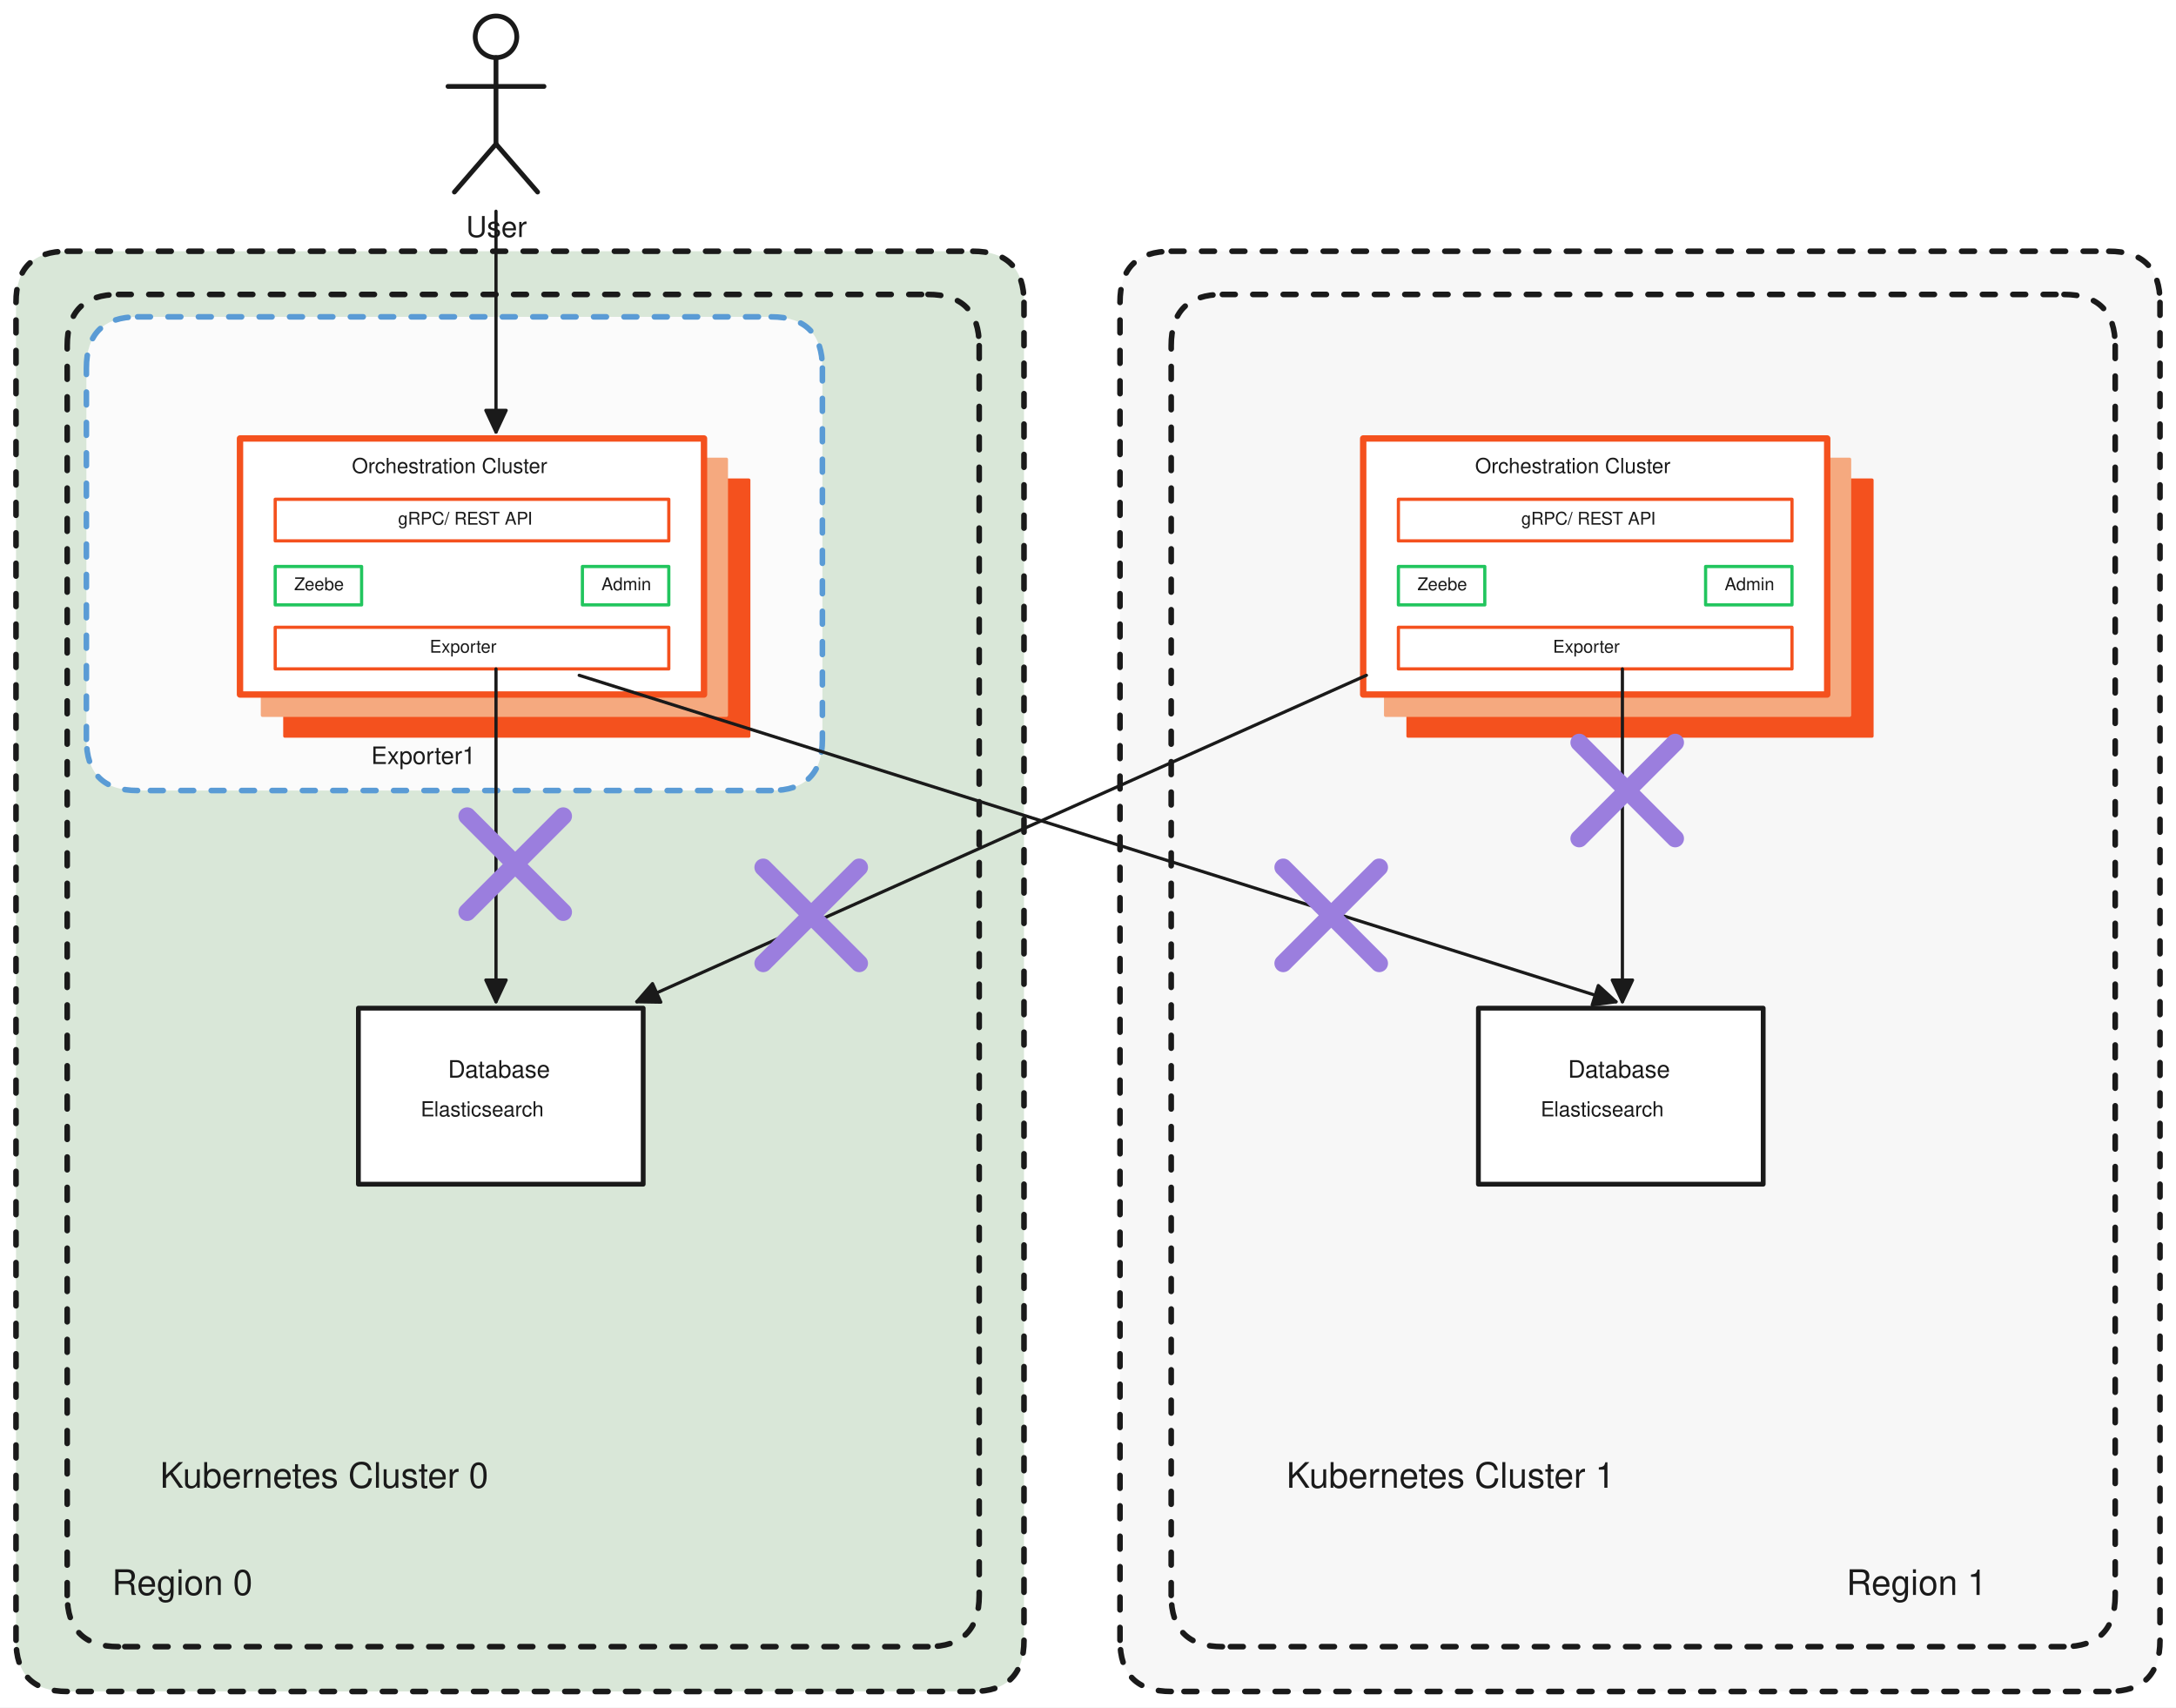
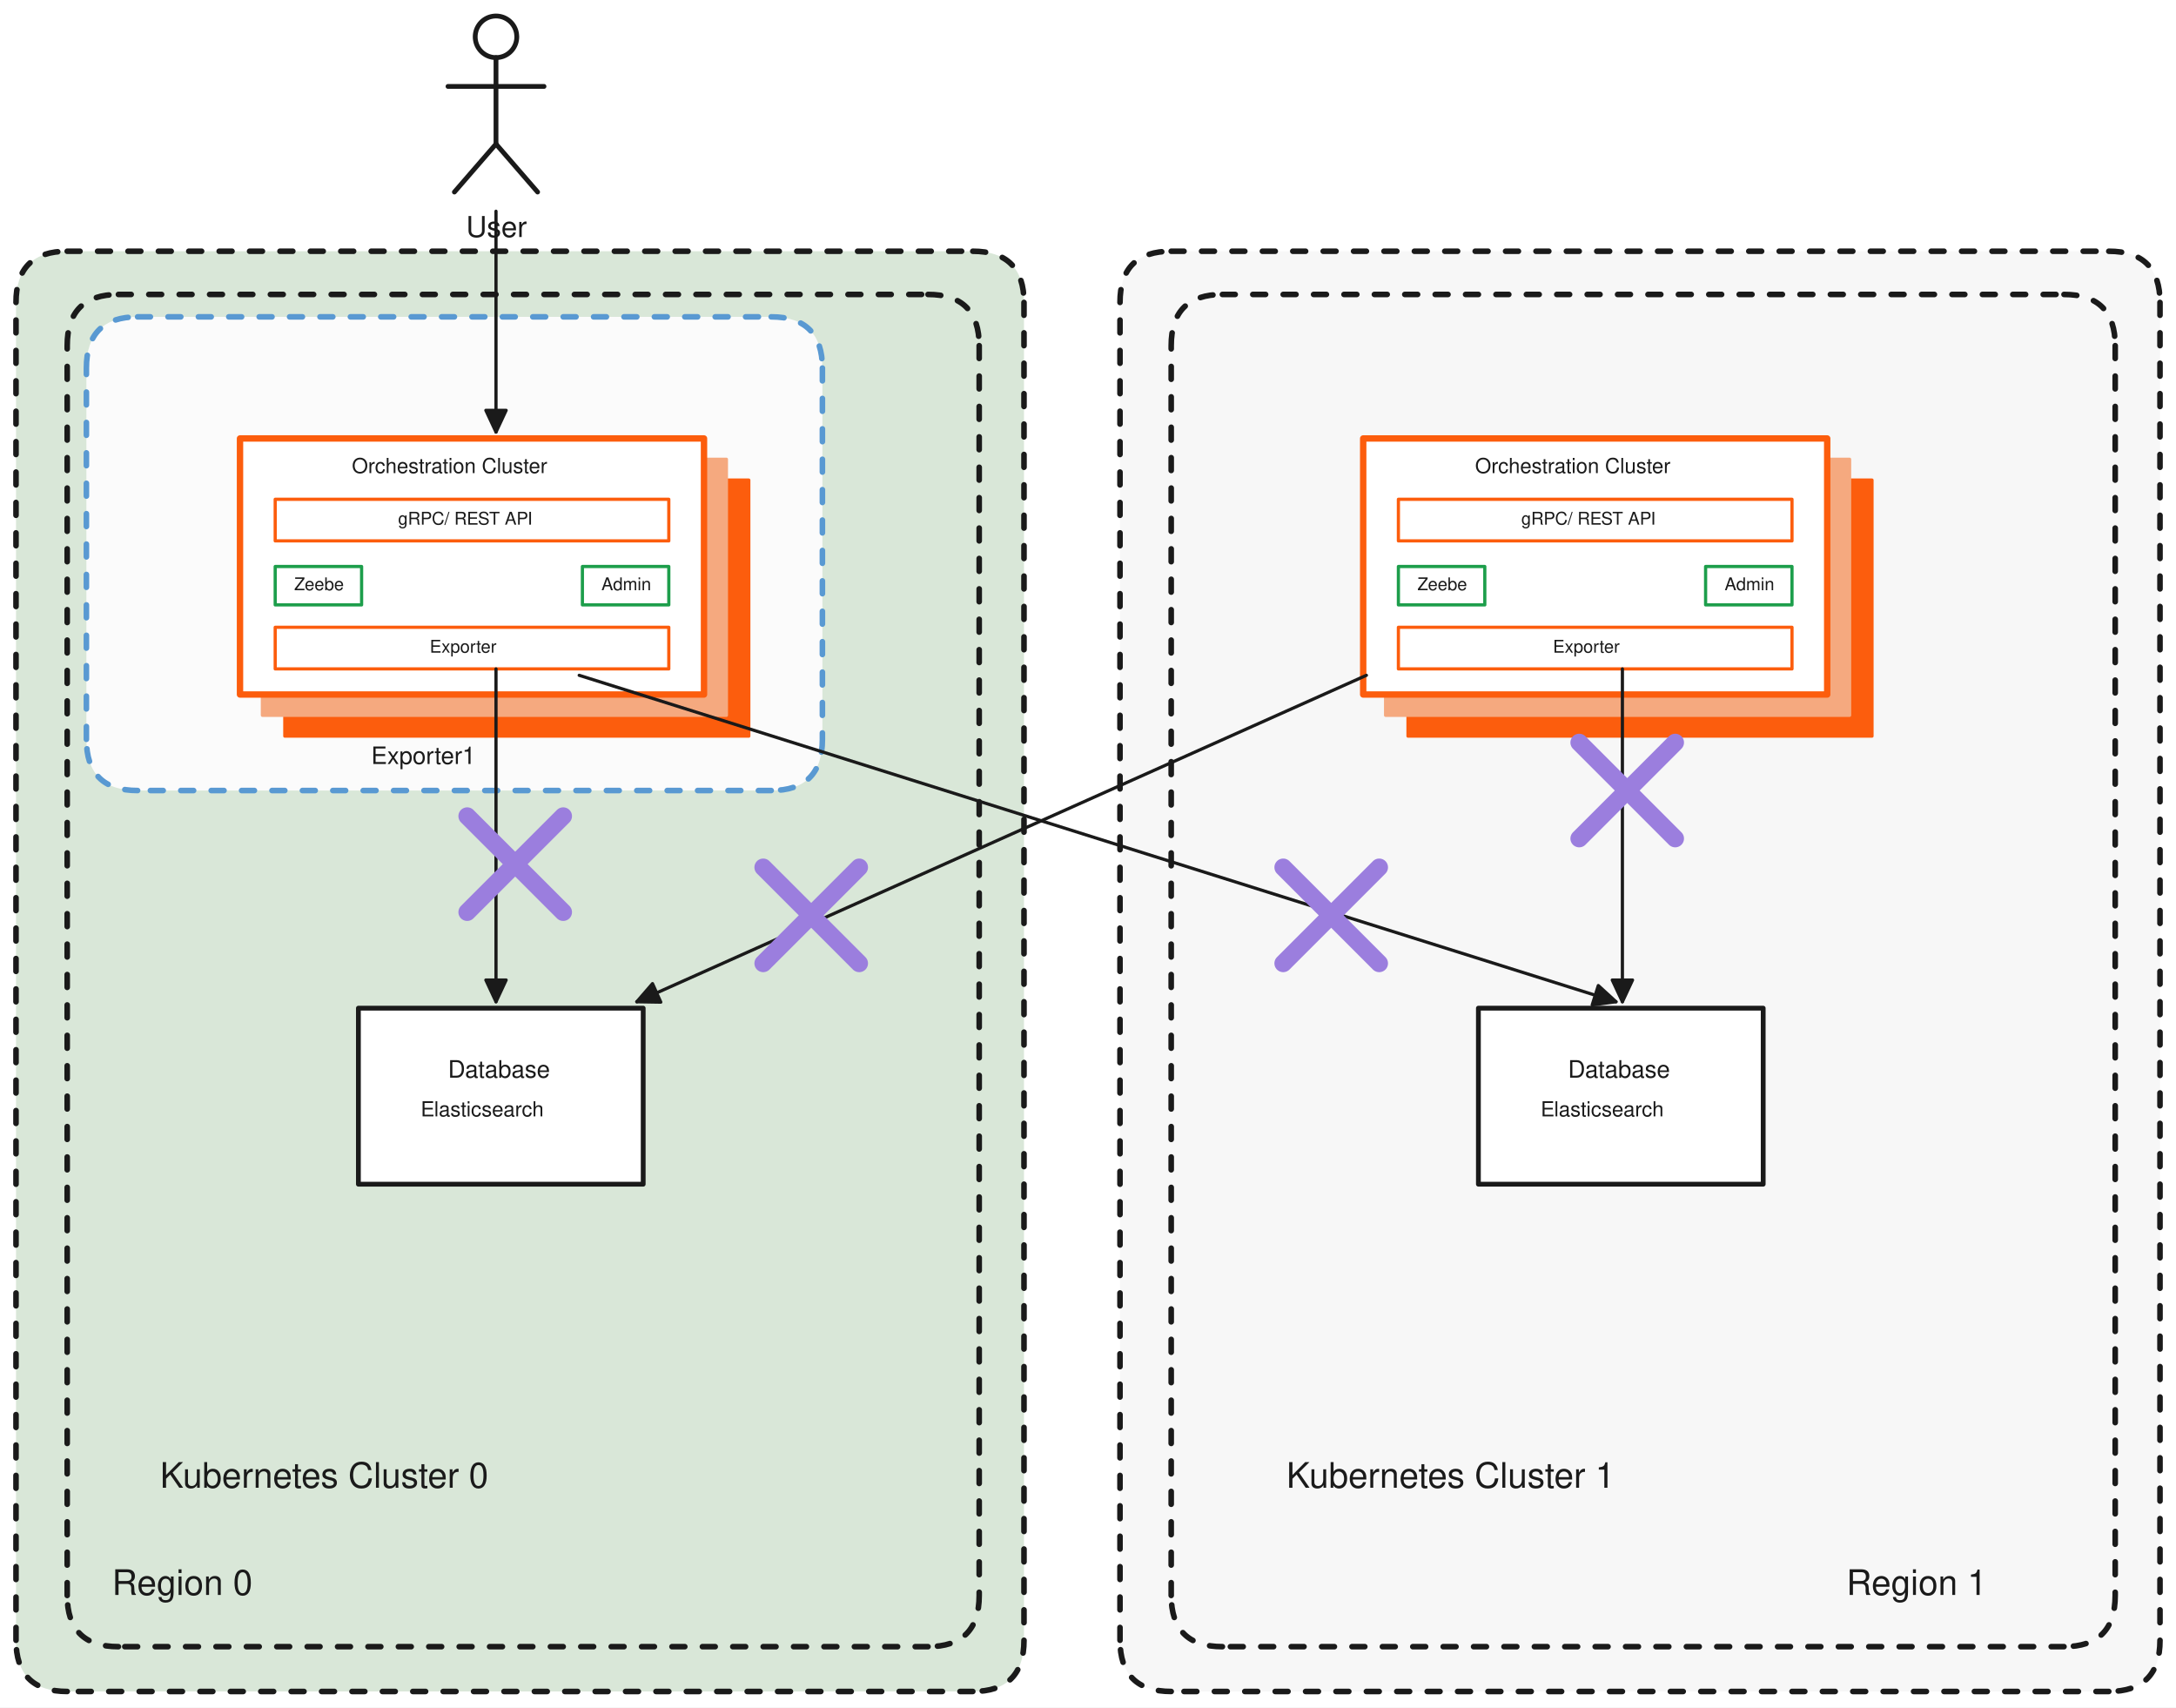
<svg xmlns="http://www.w3.org/2000/svg" version="1.1" viewBox="0 0 1360 1067" width="2720" height="2134">
  <defs>
    <style class="style-fonts">
      </style>
  </defs>
  <rect x="0" y="0" width="1360" height="1067" fill="#ffffff" />
  <g stroke-linecap="round" transform="translate(297 10) rotate(0 13 13)">
    <path d="M26 13 C26 13.75, 25.93 14.52, 25.8 15.26 C25.67 16, 25.47 16.74, 25.22 17.45 C24.96 18.15, 24.63 18.85, 24.26 19.5 C23.88 20.15, 23.44 20.78, 22.96 21.36 C22.47 21.93, 21.93 22.47, 21.36 22.96 C20.78 23.44, 20.15 23.88, 19.5 24.26 C18.85 24.63, 18.15 24.96, 17.45 25.22 C16.74 25.47, 16 25.67, 15.26 25.8 C14.52 25.93, 13.75 26, 13 26 C12.25 26, 11.48 25.93, 10.74 25.8 C10 25.67, 9.26 25.47, 8.55 25.22 C7.85 24.96, 7.15 24.63, 6.5 24.26 C5.85 23.88, 5.22 23.44, 4.64 22.96 C4.07 22.47, 3.53 21.93, 3.04 21.36 C2.56 20.78, 2.12 20.15, 1.74 19.5 C1.37 18.85, 1.04 18.15, 0.78 17.45 C0.53 16.74, 0.33 16, 0.2 15.26 C0.07 14.52, 0 13.75, 0 13 C0 12.25, 0.07 11.48, 0.2 10.74 C0.33 10, 0.53 9.26, 0.78 8.55 C1.04 7.85, 1.37 7.15, 1.74 6.5 C2.12 5.85, 2.56 5.22, 3.04 4.64 C3.53 4.07, 4.07 3.53, 4.64 3.04 C5.22 2.56, 5.85 2.12, 6.5 1.74 C7.15 1.37, 7.85 1.04, 8.55 0.78 C9.26 0.53, 10 0.33, 10.74 0.2 C11.48 0.07, 12.25 0, 13 0 C13.75 0, 14.52 0.07, 15.26 0.2 C16 0.33, 16.74 0.53, 17.45 0.78 C18.15 1.04, 18.85 1.37, 19.5 1.74 C20.15 2.12, 20.78 2.56, 21.36 3.04 C21.93 3.53, 22.47 4.07, 22.96 4.64 C23.44 5.22, 23.88 5.85, 24.26 6.5 C24.63 7.15, 24.96 7.85, 25.22 8.55 C25.47 9.26, 25.67 10, 25.8 10.74 C25.93 11.48, 25.97 12.62, 26 13 C26.03 13.38, 26.03 12.62, 26 13" stroke="#1a1a1a" stroke-width="3" fill="none" />
  </g>
  <g stroke-linecap="round">
    <g transform="translate(310 36) rotate(0 0 27)">
      <path d="M0 0 C0 11.04, 0 22.09, 0 54 M0 0 C0 16.08, 0 32.16, 0 54" stroke="#1a1a1a" stroke-width="3" fill="none" />
    </g>
  </g>
  <mask />
  <g stroke-linecap="round">
    <g transform="translate(280 54) rotate(0 30 0)">
      <path d="M0 0 C12.27 0, 24.55 0, 60 0 M0 0 C12.1 0, 24.21 0, 60 0" stroke="#1a1a1a" stroke-width="3" fill="none" />
    </g>
  </g>
  <mask />
  <g stroke-linecap="round">
    <g transform="translate(310 90) rotate(0 -13 15)">
      <path d="M0 0 C-5.32 6.14, -10.64 12.28, -26 30 M0 0 C-7.95 9.17, -15.9 18.34, -26 30" stroke="#1a1a1a" stroke-width="3" fill="none" />
    </g>
  </g>
  <mask />
  <g stroke-linecap="round">
    <g transform="translate(310 90) rotate(0 13 15)">
      <path d="M0 0 C5.32 6.14, 10.64 12.28, 26 30 M0 0 C5.45 6.29, 10.9 12.58, 26 30" stroke="#1a1a1a" stroke-width="3" fill="none" />
    </g>
  </g>
  <mask />
  <g transform="translate(291.3 132) rotate(0 18.7 10.625)">
    <text x="0" y="16.11" font-family="Helvetica, Segoe UI Emoji" font-size="18px" fill="#1a1a1a" text-anchor="start" style="white-space: pre;" direction="ltr" dominant-baseline="alphabetic">User</text>
  </g>
  <g stroke-linecap="round" transform="translate(10 157) rotate(0 315 450)">
    <path d="M32 0 C219.19 0, 406.38 0, 598 0 C619.33 0, 630 10.67, 630 32 C630 283.56, 630 535.12, 630 868 C630 889.33, 619.33 900, 598 900 C453.5 900, 308.99 900, 32 900 C10.67 900, 0 889.33, 0 868 C0 663.64, 0 459.28, 0 32 C0 10.67, 10.67 0, 32 0" stroke="none" stroke-width="0" fill="#d9e7d8" />
    <path d="M32 0 C147.85 0, 263.7 0, 598 0 M598 0 C619.33 0, 630 10.67, 630 32 M630 32 C630 239.89, 630 447.78, 630 868 M630 868 C630 889.33, 619.33 900, 598 900 M598 900 C463.63 900, 329.26 900, 32 900 M32 900 C10.67 900, 0 889.33, 0 868 M0 868 C0 643.64, 0 419.27, 0 32 M0 32 C0 10.67, 10.67 0, 32 0" stroke="#1a1a1a" stroke-width="3.5" fill="none" stroke-dasharray="8 11" />
  </g>
  <g stroke-linecap="round" transform="translate(42 184) rotate(0 285 422.5)">
    <path d="M32 0 C135.59 0, 239.17 0, 538 0 M538 0 C559.33 0, 570 10.67, 570 32 M570 32 C570 342.94, 570 653.89, 570 813 M570 813 C570 834.33, 559.33 845, 538 845 M538 845 C355.88 845, 173.76 845, 32 845 M32 845 C10.67 845, 0 834.33, 0 813 M0 813 C0 541.88, 0 270.76, 0 32 M0 32 C0 10.67, 10.67 0, 32 0" stroke="#1a1a1a" stroke-width="3.5" fill="none" stroke-dasharray="8 11" />
  </g>
  <g transform="translate(100 910) rotate(0 121 13.75)">
    <text x="0" y="19.69" font-family="Helvetica, Segoe UI Emoji" font-size="22px" fill="#1a1a1a" text-anchor="start" style="white-space: pre;" direction="ltr" dominant-baseline="alphabetic">Kubernetes Cluster 0</text>
  </g>
  <g transform="translate(70 977) rotate(0 48.4 13.75)">
    <text x="0" y="19.69" font-family="Helvetica, Segoe UI Emoji" font-size="22px" fill="#1a1a1a" text-anchor="start" style="white-space: pre;" direction="ltr" dominant-baseline="alphabetic">Region 0</text>
  </g>
  <g stroke-linecap="round" transform="translate(700 157) rotate(0 325 450)">
    <path d="M32 0 C248.56 0, 465.11 0, 618 0 C639.33 0, 650 10.67, 650 32 C650 221.32, 650 410.65, 650 868 C650 889.33, 639.33 900, 618 900 C450.42 900, 282.84 900, 32 900 C10.67 900, 0 889.33, 0 868 C0 675.8, 0 483.6, 0 32 C0 10.67, 10.67 0, 32 0" stroke="none" stroke-width="0" fill="#f7f7f7" />
    <path d="M32 0 C152.02 0, 272.04 0, 618 0 M618 0 C639.33 0, 650 10.67, 650 32 M650 32 C650 238.09, 650 444.19, 650 868 M650 868 C650 889.33, 639.33 900, 618 900 M618 900 C426.1 900, 234.21 900, 32 900 M32 900 C10.67 900, 0 889.33, 0 868 M0 868 C0 547.43, 0 226.86, 0 32 M0 32 C0 10.67, 10.67 0, 32 0" stroke="#1a1a1a" stroke-width="3.5" fill="none" stroke-dasharray="8 11" />
  </g>
  <g stroke-linecap="round" transform="translate(732 184) rotate(0 295 422.5)">
    <path d="M32 0 C139.75 0, 247.49 0, 558 0 M558 0 C579.33 0, 590 10.67, 590 32 M590 32 C590 341.27, 590 650.53, 590 813 M590 813 C590 834.33, 579.33 845, 558 845 M558 845 C426.51 845, 295.02 845, 32 845 M32 845 C10.67 845, 0 834.33, 0 813 M0 813 C0 608.2, 0 403.4, 0 32 M0 32 C0 10.67, 10.67 0, 32 0" stroke="#1a1a1a" stroke-width="3.5" fill="none" stroke-dasharray="8 11" />
  </g>
  <g transform="translate(804 910) rotate(0 121 13.75)">
    <text x="0" y="19.69" font-family="Helvetica, Segoe UI Emoji" font-size="22px" fill="#1a1a1a" text-anchor="start" style="white-space: pre;" direction="ltr" dominant-baseline="alphabetic">Kubernetes Cluster 1</text>
  </g>
  <g transform="translate(1154 977) rotate(0 48.4 13.75)">
    <text x="0" y="19.69" font-family="Helvetica, Segoe UI Emoji" font-size="22px" fill="#1a1a1a" text-anchor="start" style="white-space: pre;" direction="ltr" dominant-baseline="alphabetic">Region 1</text>
  </g>
  <g stroke-linecap="round" transform="translate(54 198) rotate(0 230 148)">
    <path d="M32 0 C114.52 0, 197.04 0, 428 0 C449.33 0, 460 10.67, 460 32 C460 113.67, 460 195.34, 460 264 C460 285.33, 449.33 296, 428 296 C302.61 296, 177.23 296, 32 296 C10.67 296, 0 285.33, 0 264 C0 214.04, 0 164.07, 0 32 C0 10.67, 10.67 0, 32 0" stroke="none" stroke-width="0" fill="#fbfbfb" />
-     <path d="M32 0 C113.15 0, 194.31 0, 428 0 M428 0 C449.33 0, 460 10.67, 460 32 M460 32 C460 88.7, 460 145.39, 460 264 M460 264 C460 285.33, 449.33 296, 428 296 M428 296 C341.86 296, 255.71 296, 32 296 M32 296 C10.67 296, 0 285.33, 0 264 M0 264 C0 194.74, 0 125.48, 0 32 M0 32 C0 10.67, 10.67 0, 32 0" stroke="#5a9bd5" stroke-width="3.5" fill="none" stroke-dasharray="8 11" />
+     <path d="M32 0 C113.15 0, 194.31 0, 428 0 M428 0 C449.33 0, 460 10.67, 460 32 M460 32 C460 88.7, 460 145.39, 460 264 M460 264 C460 285.33, 449.33 296, 428 296 M428 296 C341.86 296, 255.71 296, 32 296 M32 296 C10.67 296, 0 285.33, 0 264 M0 264 C0 194.74, 0 125.48, 0 32 M0 32 C0 10.67, 10.67 0, 32 0" stroke="#5999d2" stroke-width="3.5" fill="none" stroke-dasharray="8 11" />
  </g>
  <g stroke-linecap="round" transform="translate(178 300) rotate(0 145 80)">
-     <path d="M0 0 L290 0 L290 160 L0 160" stroke="none" stroke-width="0" fill="#f4511e" />
-     <path d="M0 0 C59.44 0, 118.88 0, 290 0 M0 0 C102.42 0, 204.84 0, 290 0 M290 0 C290 35.59, 290 71.19, 290 160 M290 0 C290 45.78, 290 91.57, 290 160 M290 160 C211.19 160, 132.38 160, 0 160 M290 160 C230.64 160, 171.27 160, 0 160 M0 160 C0 118.42, 0 76.83, 0 0 M0 160 C0 123.01, 0 86.03, 0 0" stroke="#f4511e" stroke-width="2" fill="none" />
+     <path d="M0 0 L290 0 L290 160 L0 160" stroke="none" stroke-width="0" fill="#fc5d0d" />
+     <path d="M0 0 C59.44 0, 118.88 0, 290 0 M0 0 C102.42 0, 204.84 0, 290 0 M290 0 C290 35.59, 290 71.19, 290 160 M290 0 C290 45.78, 290 91.57, 290 160 M290 160 C211.19 160, 132.38 160, 0 160 M290 160 C230.64 160, 171.27 160, 0 160 M0 160 C0 118.42, 0 76.83, 0 0 M0 160 C0 123.01, 0 86.03, 0 0" stroke="#fc5d0d" stroke-width="2" fill="none" />
  </g>
  <g stroke-linecap="round" transform="translate(164 287) rotate(0 145 80)">
    <path d="M0 0 L290 0 L290 160 L0 160" stroke="none" stroke-width="0" fill="#f5a97f" />
    <path d="M0 0 C59.45 0, 118.9 0, 290 0 M0 0 C74.57 0, 149.13 0, 290 0 M290 0 C290 42.94, 290 85.88, 290 160 M290 0 C290 50.1, 290 100.2, 290 160 M290 160 C231.32 160, 172.64 160, 0 160 M290 160 C205.59 160, 121.18 160, 0 160 M0 160 C0 120.85, 0 81.69, 0 0 M0 160 C0 113.31, 0 66.62, 0 0" stroke="#f5a97f" stroke-width="2" fill="none" />
  </g>
  <g stroke-linecap="round" transform="translate(150 274) rotate(0 145 80)">
    <path d="M0 0 L290 0 L290 160 L0 160" stroke="none" stroke-width="0" fill="#ffffff" />
-     <path d="M0 0 C59.46 0, 118.92 0, 290 0 M0 0 C104.71 0, 209.43 0, 290 0 M290 0 C290 50.29, 290 100.58, 290 160 M290 0 C290 54.42, 290 108.83, 290 160 M290 160 C193.45 160, 96.89 160, 0 160 M290 160 C180.54 160, 71.09 160, 0 160 M0 160 C0 123.28, 0 86.55, 0 0 M0 160 C0 103.61, 0 47.21, 0 0" stroke="#f4511e" stroke-width="4" fill="none" />
+     <path d="M0 0 C59.46 0, 118.92 0, 290 0 M0 0 C104.71 0, 209.43 0, 290 0 M290 0 C290 50.29, 290 100.58, 290 160 M290 0 C290 54.42, 290 108.83, 290 160 M290 160 C193.45 160, 96.89 160, 0 160 M290 160 C180.54 160, 71.09 160, 0 160 M0 160 C0 123.28, 0 86.55, 0 0 M0 160 C0 103.61, 0 47.21, 0 0" stroke="#fc5d0d" stroke-width="4" fill="none" />
  </g>
  <g transform="translate(219.925 284) rotate(0 75.075 8.125)">
    <text x="0" y="11.635" font-family="Helvetica, Segoe UI Emoji" font-size="13px" fill="#1a1a1a" text-anchor="start" style="white-space: pre;" direction="ltr" dominant-baseline="alphabetic">Orchestration Cluster</text>
  </g>
  <g stroke-linecap="round" transform="translate(172 312) rotate(0 123 13)">
    <path d="M0 0 L246 0 L246 26 L0 26" stroke="none" stroke-width="0" fill="#ffffff" />
-     <path d="M0 0 C50.45 0, 100.91 0, 246 0 M0 0 C90.77 0, 181.54 0, 246 0 M246 0 C246 5.36, 246 10.72, 246 26 M246 0 C246 10.24, 246 20.49, 246 26 M246 26 C149.05 26, 52.09 26, 0 26 M246 26 C159.86 26, 73.72 26, 0 26 M0 26 C0 15.62, 0 5.24, 0 0 M0 26 C0 18.88, 0 11.76, 0 0" stroke="#f4511e" stroke-width="2" fill="none" />
+     <path d="M0 0 C50.45 0, 100.91 0, 246 0 M0 0 C90.77 0, 181.54 0, 246 0 M246 0 C246 5.36, 246 10.72, 246 26 M246 0 C246 10.24, 246 20.49, 246 26 M246 26 C149.05 26, 52.09 26, 0 26 M246 26 C159.86 26, 73.72 26, 0 26 M0 26 C0 15.62, 0 5.24, 0 0 M0 26 C0 18.88, 0 11.76, 0 0" stroke="#fc5d0d" stroke-width="2" fill="none" />
  </g>
  <g transform="translate(248.8 318) rotate(0 46.2 7.5)">
    <text x="0" y="9.845" font-family="Helvetica, Segoe UI Emoji" font-size="11px" fill="#1a1a1a" text-anchor="start" style="white-space: pre;" direction="ltr" dominant-baseline="alphabetic">gRPC/ REST API</text>
  </g>
  <g stroke-linecap="round" transform="translate(172 354) rotate(0 27 12)">
    <path d="M0 0 L54 0 L54 24 L0 24" stroke="none" stroke-width="0" fill="#ffffff" />
-     <path d="M0 0 C11.08 0, 22.16 0, 54 0 M0 0 C20.35 0, 40.71 0, 54 0 M54 0 C54 7.15, 54 14.31, 54 24 M54 0 C54 5.95, 54 11.9, 54 24 M54 24 C40.21 24, 26.43 24, 0 24 M54 24 C36.56 24, 19.13 24, 0 24 M0 24 C0 15.15, 0 6.3, 0 0 M0 24 C0 14.52, 0 5.04, 0 0" stroke="#22c55e" stroke-width="2" fill="none" />
+     <path d="M0 0 C11.08 0, 22.16 0, 54 0 M0 0 C20.35 0, 40.71 0, 54 0 M54 0 C54 7.15, 54 14.31, 54 24 M54 0 C54 5.95, 54 11.9, 54 24 M54 24 C40.21 24, 26.43 24, 0 24 M54 24 C36.56 24, 19.13 24, 0 24 M0 24 C0 15.15, 0 6.3, 0 0 M0 24 C0 14.52, 0 5.04, 0 0" stroke="#1d9e4b" stroke-width="2" fill="none" />
  </g>
  <g transform="translate(183.875 359) rotate(0 15.125 6.875)">
    <text x="0" y="9.845" font-family="Helvetica, Segoe UI Emoji" font-size="11px" fill="#1a1a1a" text-anchor="start" style="white-space: pre;" direction="ltr" dominant-baseline="alphabetic">Zeebe</text>
  </g>
  <g stroke-linecap="round" transform="translate(364 354) rotate(0 27 12)">
    <path d="M0 0 L54 0 L54 24 L0 24" stroke="none" stroke-width="0" fill="#ffffff" />
-     <path d="M0 0 C11.08 0, 22.16 0, 54 0 M0 0 C20.78 0, 41.56 0, 54 0 M54 0 C54 9.36, 54 18.72, 54 24 M54 0 C54 7.25, 54 14.49, 54 24 M54 24 C36.91 24, 19.82 24, 0 24 M54 24 C38.04 24, 22.07 24, 0 24 M0 24 C0 15.88, 0 7.76, 0 0 M0 24 C0 16.41, 0 8.81, 0 0" stroke="#22c55e" stroke-width="2" fill="none" />
+     <path d="M0 0 C11.08 0, 22.16 0, 54 0 M0 0 C20.78 0, 41.56 0, 54 0 M54 0 C54 9.36, 54 18.72, 54 24 M54 0 C54 7.25, 54 14.49, 54 24 M54 24 C36.91 24, 19.82 24, 0 24 M54 24 C38.04 24, 22.07 24, 0 24 M0 24 C0 15.88, 0 7.76, 0 0 M0 24 C0 16.41, 0 8.81, 0 0" stroke="#1d9e4b" stroke-width="2" fill="none" />
  </g>
  <g transform="translate(375.875 359) rotate(0 15.125 6.875)">
    <text x="0" y="9.845" font-family="Helvetica, Segoe UI Emoji" font-size="11px" fill="#1a1a1a" text-anchor="start" style="white-space: pre;" direction="ltr" dominant-baseline="alphabetic">Admin</text>
  </g>
  <g stroke-linecap="round" transform="translate(172 392) rotate(0 123 13)">
    <path d="M0 0 L246 0 L246 26 L0 26" stroke="none" stroke-width="0" fill="#ffffff" />
-     <path d="M0 0 C50.5 0, 101 0, 246 0 M0 0 C96.61 0, 193.23 0, 246 0 M246 0 C246 7.33, 246 14.65, 246 26 M246 0 C246 9.25, 246 18.5, 246 26 M246 26 C153.09 26, 60.19 26, 0 26 M246 26 C179.99 26, 113.97 26, 0 26 M0 26 C0 17.99, 0 9.98, 0 0 M0 26 C0 19.82, 0 13.64, 0 0" stroke="#f4511e" stroke-width="2" fill="none" />
+     <path d="M0 0 C50.5 0, 101 0, 246 0 M0 0 C96.61 0, 193.23 0, 246 0 M246 0 C246 7.33, 246 14.65, 246 26 M246 0 C246 9.25, 246 18.5, 246 26 M246 26 C153.09 26, 60.19 26, 0 26 M246 26 C179.99 26, 113.97 26, 0 26 M0 26 C0 17.99, 0 9.98, 0 0 M0 26 C0 19.82, 0 13.64, 0 0" stroke="#fc5d0d" stroke-width="2" fill="none" />
  </g>
  <g transform="translate(268.6 398) rotate(0 26.4 7.5)">
    <text x="0" y="9.845" font-family="Helvetica, Segoe UI Emoji" font-size="11px" fill="#1a1a1a" text-anchor="start" style="white-space: pre;" direction="ltr" dominant-baseline="alphabetic">Exporter</text>
  </g>
  <g stroke-linecap="round" transform="translate(224 630) rotate(0 89 55)">
    <path d="M0 0 L178 0 L178 110 L0 110" stroke="none" stroke-width="0" fill="#ffffff" />
    <path d="M0 0 C36.55 0, 73.1 0, 178 0 M0 0 C35.72 0, 71.43 0, 178 0 M178 0 C178 41.1, 178 82.21, 178 110 M178 0 C178 23.08, 178 46.16, 178 110 M178 110 C135.49 110, 92.97 110, 0 110 M178 110 C135.09 110, 92.17 110, 0 110 M0 110 C0 79.46, 0 48.92, 0 0 M0 110 C0 70.51, 0 31.03, 0 0" stroke="#1a1a1a" stroke-width="3" fill="none" />
  </g>
  <g transform="translate(280 660) rotate(0 33 9.375)">
    <text x="0" y="13.425" font-family="Helvetica, Segoe UI Emoji" font-size="15px" fill="#1a1a1a" text-anchor="start" style="white-space: pre;" direction="ltr" dominant-baseline="alphabetic">Database</text>
  </g>
  <g transform="translate(262.95 686) rotate(0 50.05 8.75)">
    <text x="0" y="11.635" font-family="Helvetica, Segoe UI Emoji" font-size="13px" fill="#1a1a1a" text-anchor="start" style="white-space: pre;" direction="ltr" dominant-baseline="alphabetic">Elasticsearch</text>
  </g>
  <g stroke-linecap="round" transform="translate(880 300) rotate(0 145 80)">
-     <path d="M0 0 L290 0 L290 160 L0 160" stroke="none" stroke-width="0" fill="#f4511e" />
-     <path d="M0 0 C59.58 0, 119.16 0, 290 0 M0 0 C90.63 0, 181.26 0, 290 0 M290 0 C290 49.83, 290 99.67, 290 160 M290 0 C290 46.52, 290 93.03, 290 160 M290 160 C223.12 160, 156.24 160, 0 160 M290 160 C202.95 160, 115.9 160, 0 160 M0 160 C0 122.86, 0 85.73, 0 0 M0 160 C0 105.45, 0 50.91, 0 0" stroke="#f4511e" stroke-width="2" fill="none" />
+     <path d="M0 0 L290 0 L290 160 L0 160" stroke="none" stroke-width="0" fill="#fc5d0d" />
+     <path d="M0 0 C59.58 0, 119.16 0, 290 0 M0 0 C90.63 0, 181.26 0, 290 0 M290 0 C290 49.83, 290 99.67, 290 160 M290 0 C290 46.52, 290 93.03, 290 160 M290 160 C223.12 160, 156.24 160, 0 160 M290 160 C202.95 160, 115.9 160, 0 160 M0 160 C0 122.86, 0 85.73, 0 0 M0 160 C0 105.45, 0 50.91, 0 0" stroke="#fc5d0d" stroke-width="2" fill="none" />
  </g>
  <g stroke-linecap="round" transform="translate(866 287) rotate(0 145 80)">
    <path d="M0 0 L290 0 L290 160 L0 160" stroke="none" stroke-width="0" fill="#f5a97f" />
    <path d="M0 0 C59.59 0, 119.17 0, 290 0 M0 0 C62.78 0, 125.55 0, 290 0 M290 0 C290 57.18, 290 114.37, 290 160 M290 0 C290 50.83, 290 101.66, 290 160 M290 160 C185.25 160, 80.5 160, 0 160 M290 160 C177.9 160, 65.81 160, 0 160 M0 160 C0 125.29, 0 90.59, 0 0 M0 160 C0 127.75, 0 95.5, 0 0" stroke="#f5a97f" stroke-width="2" fill="none" />
  </g>
  <g stroke-linecap="round" transform="translate(852 274) rotate(0 145 80)">
    <path d="M0 0 L290 0 L290 160 L0 160" stroke="none" stroke-width="0" fill="#ffffff" />
-     <path d="M0 0 C59.6 0, 119.19 0, 290 0 M0 0 C92.92 0, 185.85 0, 290 0 M290 0 C290 32.53, 290 65.07, 290 160 M290 0 C290 55.15, 290 110.29, 290 160 M290 160 C205.38 160, 120.76 160, 0 160 M290 160 C210.86 160, 131.71 160, 0 160 M0 160 C0 127.72, 0 95.45, 0 0 M0 160 C0 118.05, 0 76.09, 0 0" stroke="#f4511e" stroke-width="4" fill="none" />
+     <path d="M0 0 C59.6 0, 119.19 0, 290 0 M0 0 C92.92 0, 185.85 0, 290 0 M290 0 C290 32.53, 290 65.07, 290 160 M290 0 C290 55.15, 290 110.29, 290 160 M290 160 C205.38 160, 120.76 160, 0 160 M290 160 C210.86 160, 131.71 160, 0 160 M0 160 C0 127.72, 0 95.45, 0 0 M0 160 C0 118.05, 0 76.09, 0 0" stroke="#fc5d0d" stroke-width="4" fill="none" />
  </g>
  <g transform="translate(921.925 284) rotate(0 75.075 8.125)">
    <text x="0" y="11.635" font-family="Helvetica, Segoe UI Emoji" font-size="13px" fill="#1a1a1a" text-anchor="start" style="white-space: pre;" direction="ltr" dominant-baseline="alphabetic">Orchestration Cluster</text>
  </g>
  <g stroke-linecap="round" transform="translate(874 312) rotate(0 123 13)">
    <path d="M0 0 L246 0 L246 26 L0 26" stroke="none" stroke-width="0" fill="#ffffff" />
-     <path d="M0 0 C50.57 0, 101.14 0, 246 0 M0 0 C80.77 0, 161.55 0, 246 0 M246 0 C246 7.68, 246 15.35, 246 26 M246 0 C246 10.36, 246 20.73, 246 26 M246 26 C159.17 26, 72.33 26, 0 26 M246 26 C185.57 26, 125.15 26, 0 26 M0 26 C0 16.34, 0 6.69, 0 0 M0 26 C0 16.03, 0 6.06, 0 0" stroke="#f4511e" stroke-width="2" fill="none" />
+     <path d="M0 0 C50.57 0, 101.14 0, 246 0 M0 0 C80.77 0, 161.55 0, 246 0 M246 0 C246 7.68, 246 15.35, 246 26 M246 0 C246 10.36, 246 20.73, 246 26 M246 26 C159.17 26, 72.33 26, 0 26 M246 26 C185.57 26, 125.15 26, 0 26 M0 26 C0 16.34, 0 6.69, 0 0 M0 26 C0 16.03, 0 6.06, 0 0" stroke="#fc5d0d" stroke-width="2" fill="none" />
  </g>
  <g transform="translate(950.8 318) rotate(0 46.2 7.5)">
    <text x="0" y="9.845" font-family="Helvetica, Segoe UI Emoji" font-size="11px" fill="#1a1a1a" text-anchor="start" style="white-space: pre;" direction="ltr" dominant-baseline="alphabetic">gRPC/ REST API</text>
  </g>
  <g stroke-linecap="round" transform="translate(874 354) rotate(0 27 12)">
    <path d="M0 0 L54 0 L54 24 L0 24" stroke="none" stroke-width="0" fill="#ffffff" />
-     <path d="M0 0 C11.1 0, 22.21 0, 54 0 M0 0 C18.16 0, 36.32 0, 54 0 M54 0 C54 9.29, 54 18.58, 54 24 M54 0 C54 6.06, 54 12.12, 54 24 M54 24 C42.44 24, 30.87 24, 0 24 M54 24 C42.21 24, 30.42 24, 0 24 M0 24 C0 15.82, 0 7.63, 0 0 M0 24 C0 16.68, 0 9.37, 0 0" stroke="#22c55e" stroke-width="2" fill="none" />
+     <path d="M0 0 C11.1 0, 22.21 0, 54 0 M0 0 C18.16 0, 36.32 0, 54 0 M54 0 C54 9.29, 54 18.58, 54 24 M54 0 C54 6.06, 54 12.12, 54 24 M54 24 C42.44 24, 30.87 24, 0 24 M54 24 C42.21 24, 30.42 24, 0 24 M0 24 C0 15.82, 0 7.63, 0 0 M0 24 C0 16.68, 0 9.37, 0 0" stroke="#1d9e4b" stroke-width="2" fill="none" />
  </g>
  <g transform="translate(885.875 359) rotate(0 15.125 6.875)">
    <text x="0" y="9.845" font-family="Helvetica, Segoe UI Emoji" font-size="11px" fill="#1a1a1a" text-anchor="start" style="white-space: pre;" direction="ltr" dominant-baseline="alphabetic">Zeebe</text>
  </g>
  <g stroke-linecap="round" transform="translate(1066 354) rotate(0 27 12)">
    <path d="M0 0 L54 0 L54 24 L0 24" stroke="none" stroke-width="0" fill="#ffffff" />
-     <path d="M0 0 C11.11 0, 22.21 0, 54 0 M0 0 C18.59 0, 37.17 0, 54 0 M54 0 C54 6.69, 54 13.39, 54 24 M54 0 C54 7.36, 54 14.71, 54 24 M54 24 C39.13 24, 24.26 24, 0 24 M54 24 C32.88 24, 11.76 24, 0 24 M0 24 C0 16.55, 0 9.09, 0 0 M0 24 C0 18.57, 0 13.15, 0 0" stroke="#22c55e" stroke-width="2" fill="none" />
+     <path d="M0 0 C11.11 0, 22.21 0, 54 0 M0 0 C18.59 0, 37.17 0, 54 0 M54 0 C54 6.69, 54 13.39, 54 24 M54 0 C54 7.36, 54 14.71, 54 24 M54 24 C39.13 24, 24.26 24, 0 24 M54 24 C32.88 24, 11.76 24, 0 24 M0 24 C0 16.55, 0 9.09, 0 0 M0 24 C0 18.57, 0 13.15, 0 0" stroke="#1d9e4b" stroke-width="2" fill="none" />
  </g>
  <g transform="translate(1077.875 359) rotate(0 15.125 6.875)">
    <text x="0" y="9.845" font-family="Helvetica, Segoe UI Emoji" font-size="11px" fill="#1a1a1a" text-anchor="start" style="white-space: pre;" direction="ltr" dominant-baseline="alphabetic">Admin</text>
  </g>
  <g stroke-linecap="round" transform="translate(874 392) rotate(0 123 13)">
    <path d="M0 0 L246 0 L246 26 L0 26" stroke="none" stroke-width="0" fill="#ffffff" />
-     <path d="M0 0 C50.62 0, 101.23 0, 246 0 M0 0 C86.61 0, 173.23 0, 246 0 M246 0 C246 9.64, 246 19.28, 246 26 M246 0 C246 9.37, 246 18.74, 246 26 M246 26 C163.22 26, 80.43 26, 0 26 M246 26 C156.5 26, 67 26, 0 26 M0 26 C0 18.71, 0 11.43, 0 0 M0 26 C0 16.97, 0 7.93, 0 0" stroke="#f4511e" stroke-width="2" fill="none" />
+     <path d="M0 0 C50.62 0, 101.23 0, 246 0 M0 0 C86.61 0, 173.23 0, 246 0 M246 0 C246 9.64, 246 19.28, 246 26 M246 0 C246 9.37, 246 18.74, 246 26 M246 26 C163.22 26, 80.43 26, 0 26 M246 26 C156.5 26, 67 26, 0 26 M0 26 C0 18.71, 0 11.43, 0 0 M0 26 C0 16.97, 0 7.93, 0 0" stroke="#fc5d0d" stroke-width="2" fill="none" />
  </g>
  <g transform="translate(970.6 398) rotate(0 26.4 7.5)">
    <text x="0" y="9.845" font-family="Helvetica, Segoe UI Emoji" font-size="11px" fill="#1a1a1a" text-anchor="start" style="white-space: pre;" direction="ltr" dominant-baseline="alphabetic">Exporter</text>
  </g>
  <g stroke-linecap="round" transform="translate(924 630) rotate(0 89 55)">
    <path d="M0 0 L178 0 L178 110 L0 110" stroke="none" stroke-width="0" fill="#ffffff" />
    <path d="M0 0 C36.64 0, 73.27 0, 178 0 M0 0 C64.08 0, 128.16 0, 178 0 M178 0 C178 28.89, 178 57.79, 178 110 M178 0 C178 23.58, 178 47.16, 178 110 M178 110 C107.21 110, 36.42 110, 0 110 M178 110 C118.09 110, 58.19 110, 0 110 M0 110 C0 82.51, 0 55.03, 0 0 M0 110 C0 80.44, 0 50.88, 0 0" stroke="#1a1a1a" stroke-width="3" fill="none" />
  </g>
  <g transform="translate(980 660) rotate(0 33 9.375)">
    <text x="0" y="13.425" font-family="Helvetica, Segoe UI Emoji" font-size="15px" fill="#1a1a1a" text-anchor="start" style="white-space: pre;" direction="ltr" dominant-baseline="alphabetic">Database</text>
  </g>
  <g transform="translate(962.95 686) rotate(0 50.05 8.75)">
    <text x="0" y="11.635" font-family="Helvetica, Segoe UI Emoji" font-size="13px" fill="#1a1a1a" text-anchor="start" style="white-space: pre;" direction="ltr" dominant-baseline="alphabetic">Elasticsearch</text>
  </g>
  <g stroke-linecap="round">
    <g transform="translate(310 132) rotate(0 0 69)">
      <path d="M0 0 C0 28.42, 0 56.83, 0 138 M0 0 C0 37.52, 0 75.04, 0 138" stroke="#1a1a1a" stroke-width="2" fill="none" />
    </g>
    <g transform="translate(310 132) rotate(0 0 69)">
      <path d="M0 138 L-6.34 124.41 L6.34 124.41 L0 138" stroke="none" stroke-width="0" fill="#1a1a1a" fill-rule="evenodd" />
      <path d="M0 138 C-1.31 135.2, -2.61 132.4, -6.34 124.41 M0 138 C-1.72 134.3, -3.45 130.61, -6.34 124.41 M-6.34 124.41 C-3.8 124.41, -1.26 124.41, 6.34 124.41 M-6.34 124.41 C-2.6 124.41, 1.15 124.41, 6.34 124.41 M6.34 124.41 C3.87 129.7, 1.4 134.99, 0 138 M6.34 124.41 C3.83 129.78, 1.32 135.16, 0 138 M0 138 C0 138, 0 138, 0 138 M0 138 C0 138, 0 138, 0 138" stroke="#1a1a1a" stroke-width="2" fill="none" />
    </g>
  </g>
  <mask />
  <g stroke-linecap="round">
    <g transform="translate(310 418) rotate(0 0 104)">
      <path d="M0 0 C0 42.84, 0 85.67, 0 208 M0 0 C0 78.17, 0 156.34, 0 208" stroke="#1a1a1a" stroke-width="2" fill="none" />
    </g>
    <g transform="translate(310 418) rotate(0 0 104)">
      <path d="M0 208 L-6.34 194.41 L6.34 194.41 L0 208" stroke="none" stroke-width="0" fill="#1a1a1a" fill-rule="evenodd" />
      <path d="M0 208 C-1.31 205.2, -2.61 202.4, -6.34 194.41 M0 208 C-2.38 202.89, -4.76 197.78, -6.34 194.41 M-6.34 194.41 C-3.22 194.41, -0.09 194.41, 6.34 194.41 M-6.34 194.41 C-2.25 194.41, 1.83 194.41, 6.34 194.41 M6.34 194.41 C4.31 198.76, 2.28 203.11, 0 208 M6.34 194.41 C4.55 198.24, 2.76 202.07, 0 208 M0 208 C0 208, 0 208, 0 208 M0 208 C0 208, 0 208, 0 208" stroke="#1a1a1a" stroke-width="2" fill="none" />
    </g>
  </g>
  <mask />
  <g transform="translate(232 464) rotate(0 37.125 9.375)">
    <text x="0" y="13.425" font-family="Helvetica, Segoe UI Emoji" font-size="15px" fill="#1a1a1a" text-anchor="start" style="white-space: pre;" direction="ltr" dominant-baseline="alphabetic">Exporter1</text>
  </g>
  <g stroke-linecap="round">
    <g transform="translate(362 422) rotate(0 324 102)">
      <path d="M0 0 C133.49 42.03, 266.98 84.05, 648 204 M0 0 C248.66 78.28, 497.32 156.57, 648 204" stroke="#1a1a1a" stroke-width="2" fill="none" />
    </g>
    <g transform="translate(362 422) rotate(0 324 102)">
      <path d="M648 204 L633.13 205.96 L636.94 193.87 L648 204" stroke="none" stroke-width="0" fill="#1a1a1a" fill-rule="evenodd" />
      <path d="M648 204 C644.94 204.4, 641.87 204.81, 633.13 205.96 M648 204 C642.29 204.75, 636.59 205.51, 633.13 205.96 M633.13 205.96 C634.42 201.87, 635.7 197.78, 636.94 193.87 M633.13 205.96 C634.56 201.41, 635.99 196.87, 636.94 193.87 M636.94 193.87 C641.15 197.73, 645.37 201.59, 648 204 M636.94 193.87 C639.75 196.45, 642.57 199.03, 648 204 M648 204 C648 204, 648 204, 648 204 M648 204 C648 204, 648 204, 648 204" stroke="#1a1a1a" stroke-width="2" fill="none" />
    </g>
  </g>
  <mask />
  <g stroke-linecap="round">
    <g transform="translate(1014 418) rotate(0 0 104)">
      <path d="M0 0 C0 42.86, 0 85.71, 0 208 M0 0 C0 59.84, 0 119.68, 0 208" stroke="#1a1a1a" stroke-width="2" fill="none" />
    </g>
    <g transform="translate(1014 418) rotate(0 0 104)">
      <path d="M0 208 L-6.34 194.41 L6.34 194.41 L0 208" stroke="none" stroke-width="0" fill="#1a1a1a" fill-rule="evenodd" />
      <path d="M0 208 C-1.31 205.2, -2.61 202.4, -6.34 194.41 M0 208 C-1.82 204.09, -3.65 200.18, -6.34 194.41 M-6.34 194.41 C-1.47 194.41, 3.4 194.41, 6.34 194.41 M-6.34 194.41 C-3.76 194.41, -1.19 194.41, 6.34 194.41 M6.34 194.41 C4.36 198.64, 2.39 202.88, 0 208 M6.34 194.41 C4.18 199.04, 2.01 203.68, 0 208 M0 208 C0 208, 0 208, 0 208 M0 208 C0 208, 0 208, 0 208" stroke="#1a1a1a" stroke-width="2" fill="none" />
    </g>
  </g>
  <mask />
  <g stroke-linecap="round">
    <g transform="translate(854 422) rotate(0 -228 102)">
      <path d="M0 0 C-93.97 42.04, -187.93 84.08, -456 204 M0 0 C-178.59 79.9, -357.19 159.79, -456 204" stroke="#1a1a1a" stroke-width="2" fill="none" />
    </g>
    <g transform="translate(854 422) rotate(0 -228 102)">
      <path d="M-456 204 L-446.18 192.66 L-441 204.24 L-456 204" stroke="none" stroke-width="0" fill="#1a1a1a" fill-rule="evenodd" />
      <path d="M-456 204 C-453.98 201.66, -451.95 199.33, -446.18 192.66 M-456 204 C-452.15 199.56, -448.31 195.12, -446.18 192.66 M-446.18 192.66 C-444.99 195.33, -443.8 197.99, -441 204.24 M-446.18 192.66 C-444.99 195.33, -443.8 197.99, -441 204.24 M-441 204.24 C-444.64 204.18, -448.27 204.12, -456 204 M-441 204.24 C-444.41 204.18, -447.83 204.13, -456 204 M-456 204 C-456 204, -456 204, -456 204 M-456 204 C-456 204, -456 204, -456 204" stroke="#1a1a1a" stroke-width="2" fill="none" />
    </g>
  </g>
  <mask />
  <g stroke-linecap="round">
    <g transform="translate(477 542) rotate(0 30 30)">
      <path d="M0 0 C12.37 12.37, 24.73 24.73, 60 60 M0 0 C17.74 17.74, 35.47 35.47, 60 60" stroke="#9b7ede" stroke-width="11" fill="none" />
    </g>
  </g>
  <mask />
  <g stroke-linecap="round">
    <g transform="translate(537 542) rotate(0 -30 30)">
      <path d="M0 0 C-12.37 12.37, -24.74 24.74, -60 60 M0 0 C-23.97 23.97, -47.95 47.95, -60 60" stroke="#9b7ede" stroke-width="11" fill="none" />
    </g>
  </g>
  <mask />
  <g stroke-linecap="round">
    <g transform="translate(802 542) rotate(0 30 30)">
      <path d="M0 0 C12.37 12.37, 24.74 24.74, 60 60 M0 0 C18.21 18.21, 36.42 36.42, 60 60" stroke="#9b7ede" stroke-width="11" fill="none" />
    </g>
  </g>
  <mask />
  <g stroke-linecap="round">
    <g transform="translate(862 542) rotate(0 -30 30)">
      <path d="M0 0 C-12.37 12.37, -24.74 24.74, -60 60 M0 0 C-12.45 12.45, -24.9 24.9, -60 60" stroke="#9b7ede" stroke-width="11" fill="none" />
    </g>
  </g>
  <mask />
  <g stroke-linecap="round">
    <g transform="translate(987 464) rotate(0 30 30)">
      <path d="M0 0 C12.37 12.37, 24.75 24.75, 60 60 M0 0 C18.69 18.69, 37.37 37.37, 60 60" stroke="#9b7ede" stroke-width="11" fill="none" />
    </g>
  </g>
  <mask />
  <g stroke-linecap="round">
    <g transform="translate(1047 464) rotate(0 -30 30)">
      <path d="M0 0 C-12.38 12.38, -24.75 24.75, -60 60 M0 0 C-12.92 12.92, -25.85 25.85, -60 60" stroke="#9b7ede" stroke-width="11" fill="none" />
    </g>
  </g>
  <mask />
  <g stroke-linecap="round">
    <g transform="translate(292 510) rotate(0 30 30)">
      <path d="M0 0 C12.38 12.38, 24.75 24.75, 60 60 M0 0 C19.16 19.16, 38.32 38.32, 60 60" stroke="#9b7ede" stroke-width="11" fill="none" />
    </g>
  </g>
  <mask />
  <g stroke-linecap="round">
    <g transform="translate(352 510) rotate(0 -30 30)">
      <path d="M0 0 C-12.38 12.38, -24.76 24.76, -60 60 M0 0 C-13.4 13.4, -26.8 26.8, -60 60" stroke="#9b7ede" stroke-width="11" fill="none" />
    </g>
  </g>
  <mask />
</svg>
